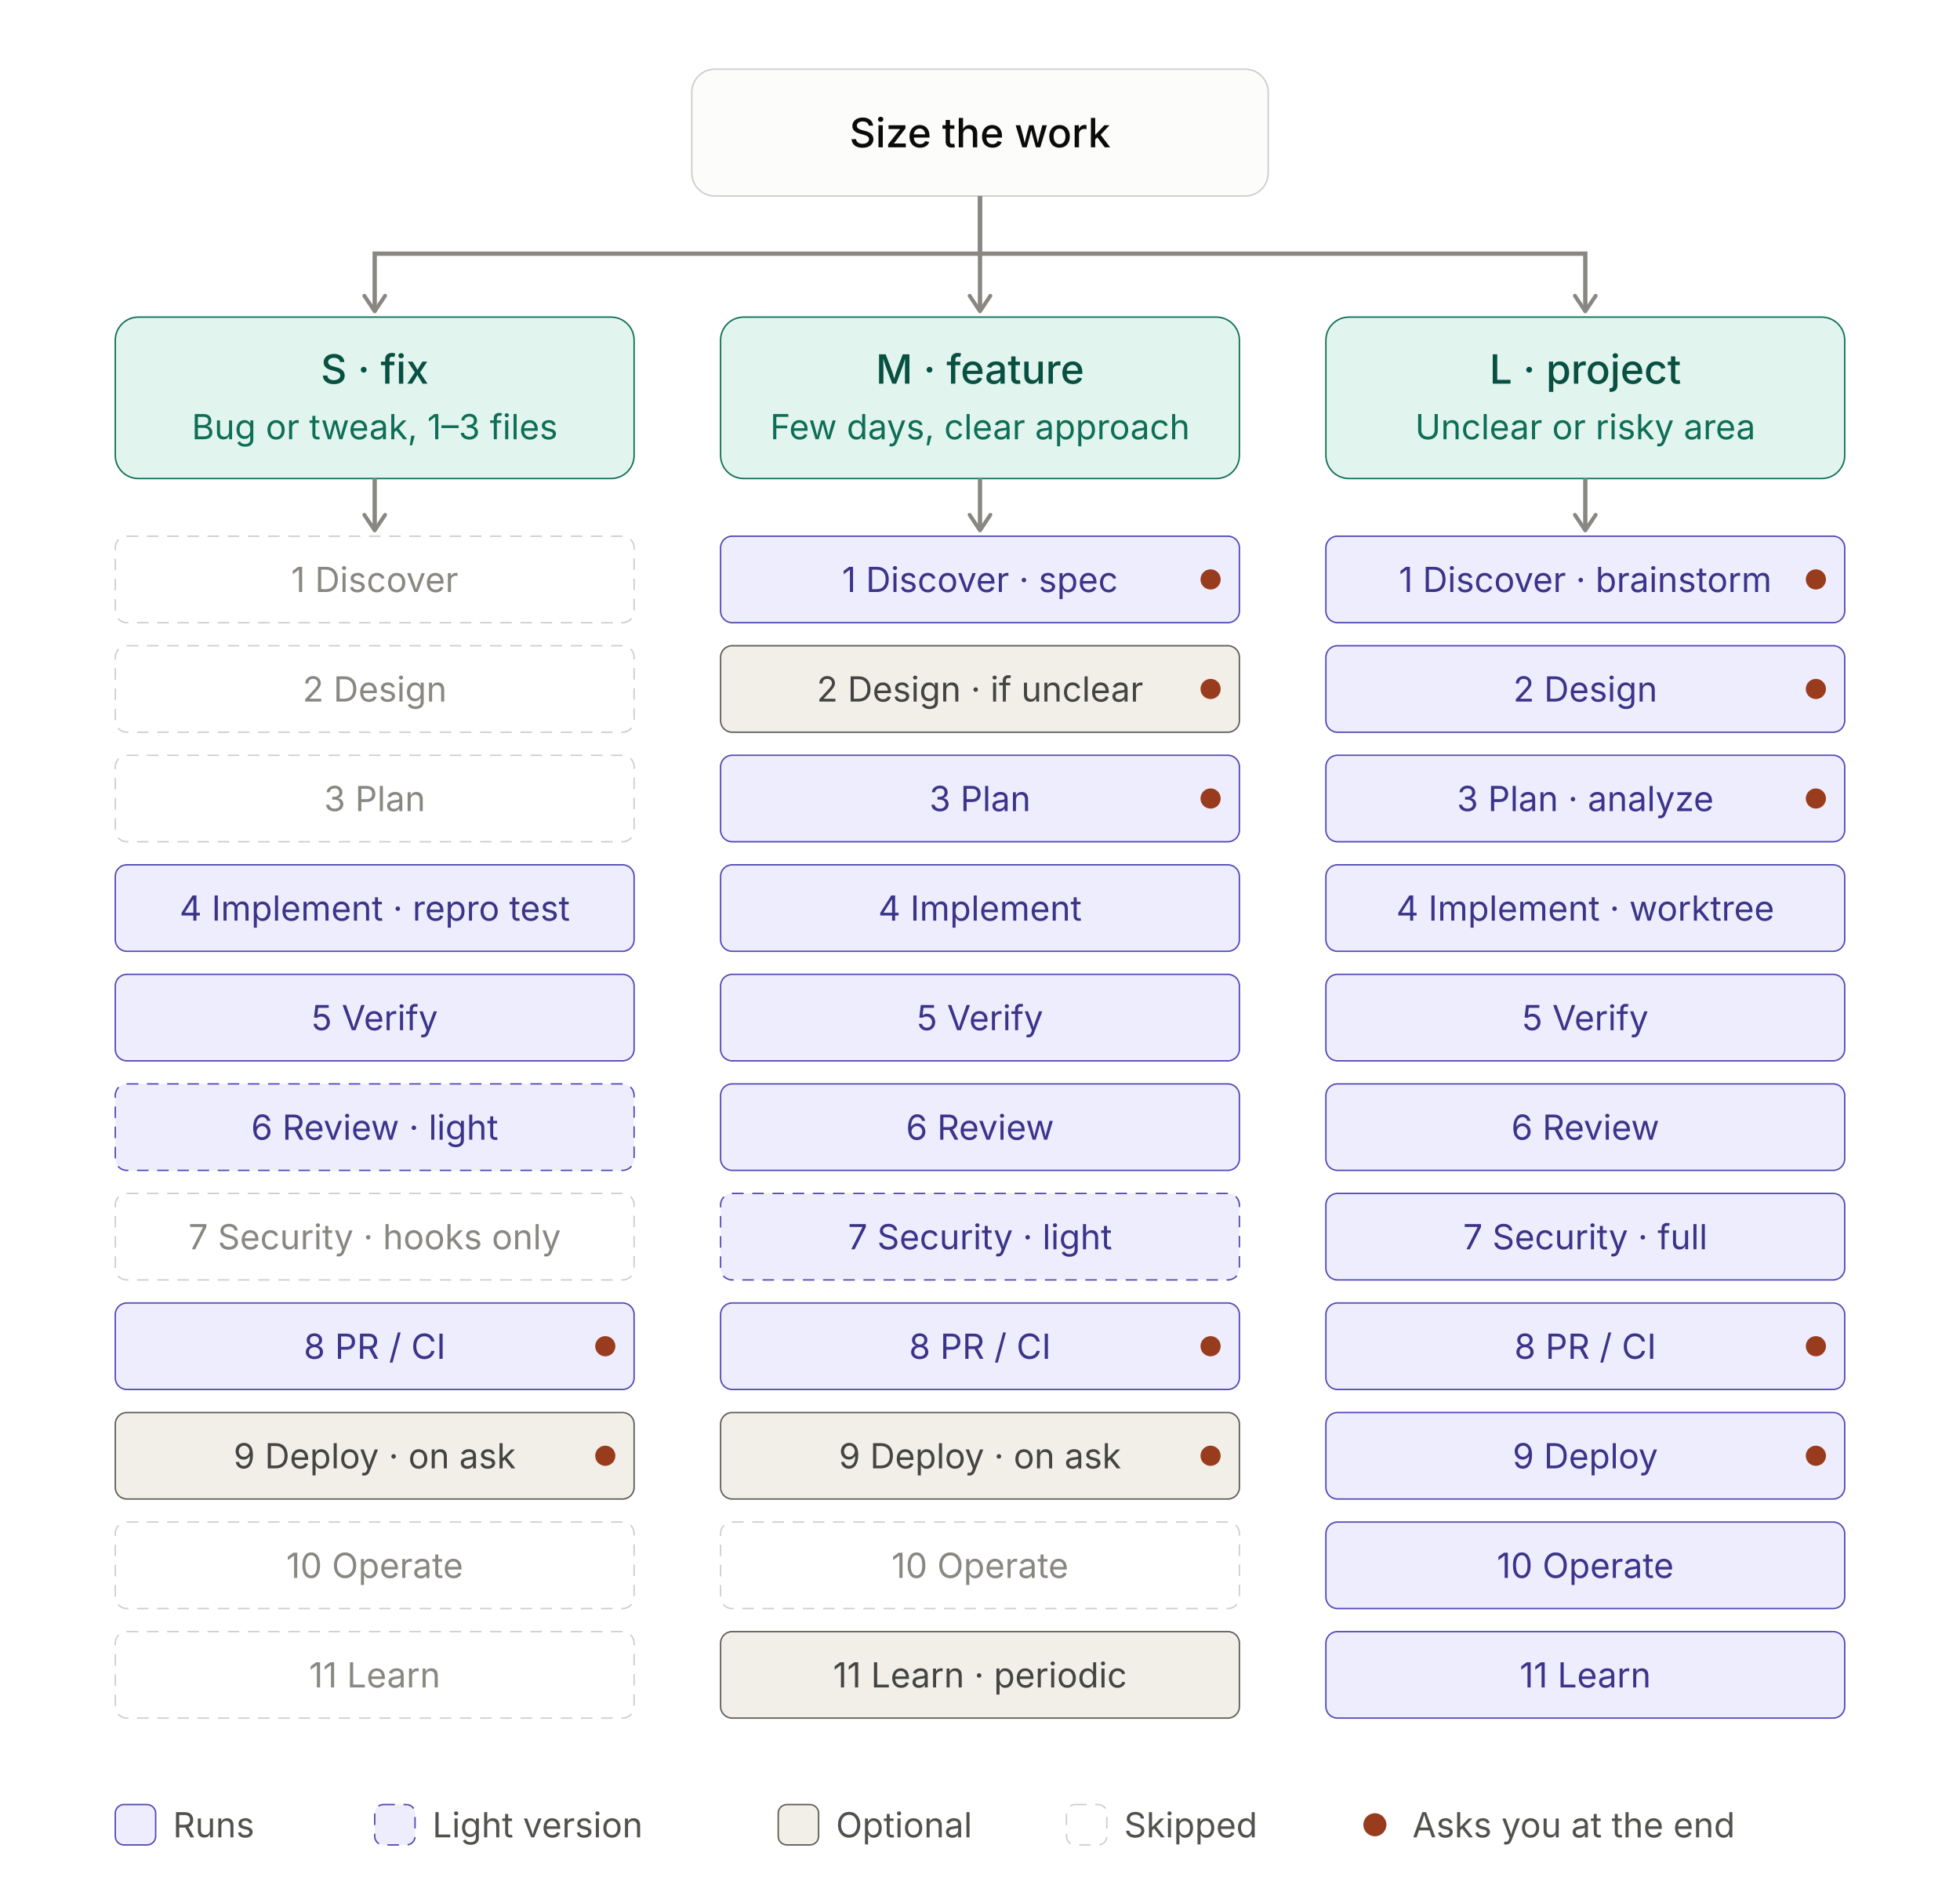
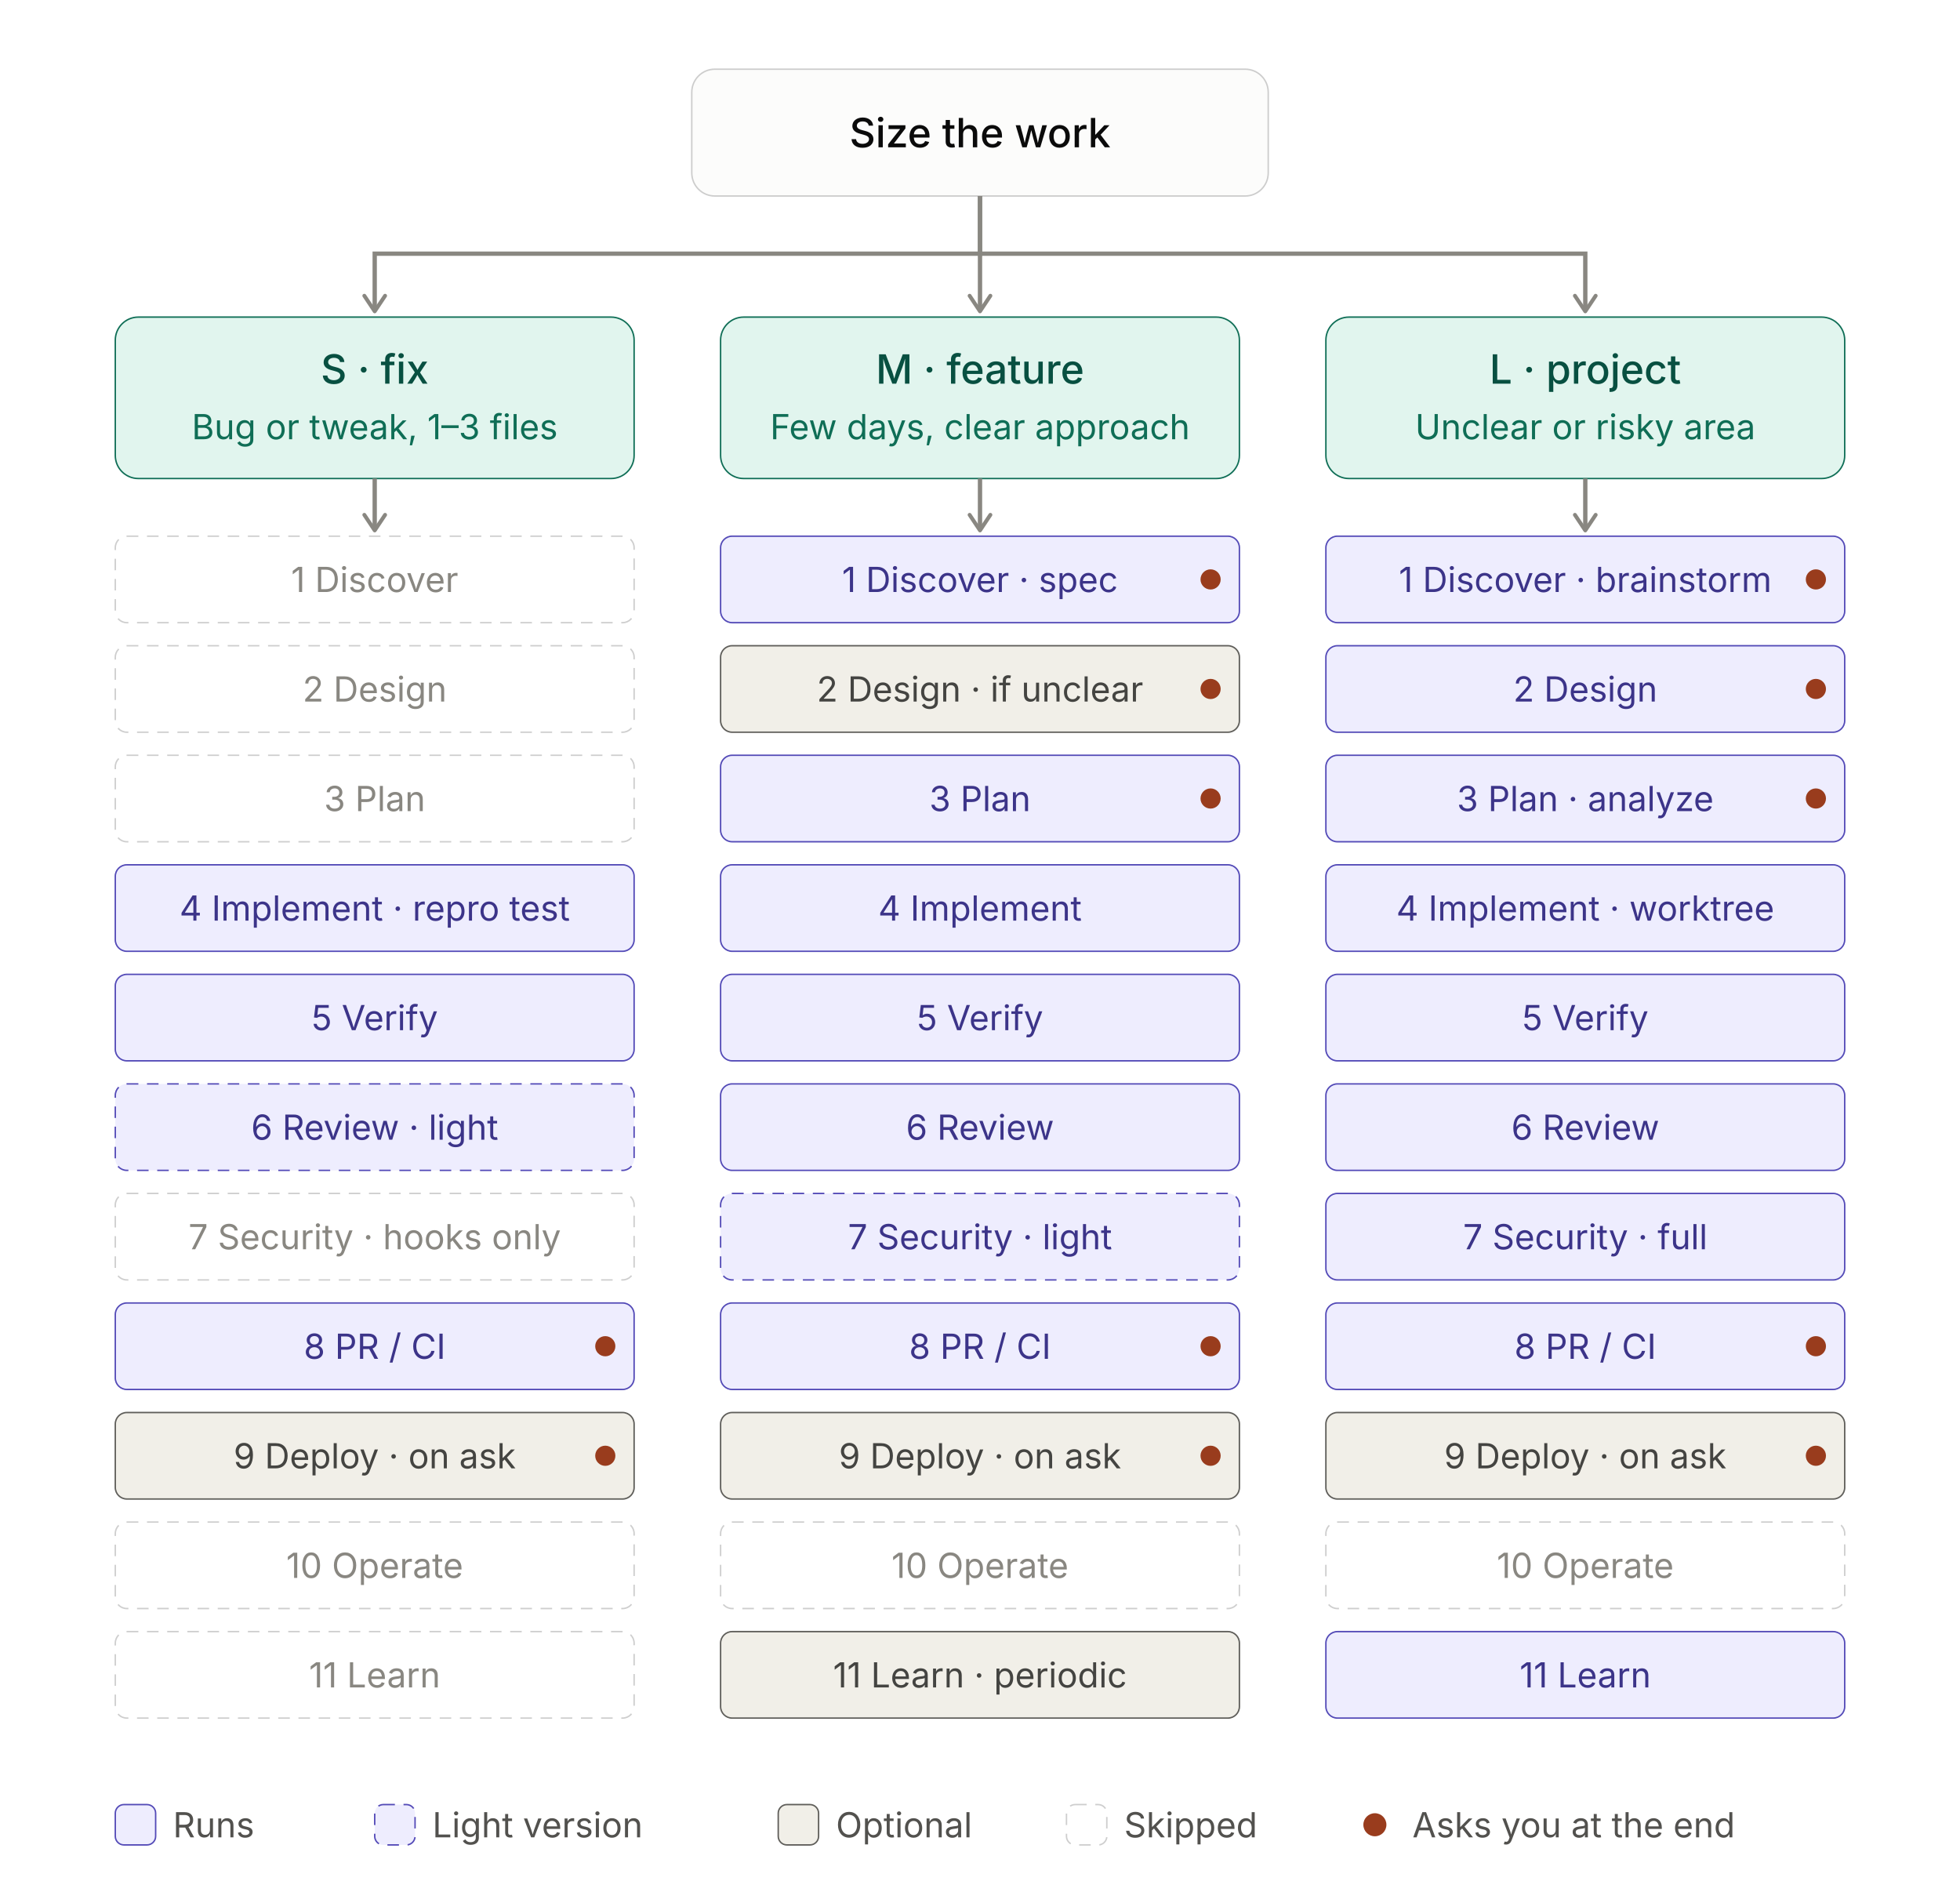
<svg xmlns="http://www.w3.org/2000/svg" width="100%" viewBox="0 0 680 660" role="img">
  <style>
text{font-family:anthropic-sans,-apple-system,"system-ui","Segoe UI",sans-serif;text-anchor:middle;dominant-baseline:central}
.a{fill:none;stroke:#898781;stroke-width:1.5}
.t{font-size:14px;font-weight:500}.s{font-size:12px}.r{font-size:12px}
.l{font-size:12px;fill:#52514e}.l[text-anchor=start]{text-anchor:start}
rect{stroke-width:.5}
.neutral rect{fill:#fcfcfb;stroke:rgba(11,11,11,.2)}.neutral .t{fill:#0b0b0b}
.head rect{fill:#e1f5ee;stroke:#0f6e56}.head .t{fill:#085041}.head .s{fill:#0f6e56}
.run rect{fill:#eeedfe;stroke:#534ab7}.run .r{fill:#3c3489}
.light rect{fill:#eeedfe;stroke:#534ab7;stroke-dasharray:4 3}.light .r{fill:#3c3489}
.opt rect{fill:#f1efe8;stroke:#5f5e5a}.opt .r{fill:#444441}
.skip rect{fill:none;stroke:rgba(11,11,11,.2);stroke-dasharray:4 3}.skip .r{fill:#898781}
.dot{fill:#993c1d}
@media (prefers-color-scheme:dark){
.a{stroke:#a09e96}.l{fill:#aaa8a2}
.neutral rect{fill:#262624;stroke:rgba(255,255,255,.2)}.neutral .t{fill:#f0efea}
.head rect{fill:#0c3228;stroke:#5ac8a5}.head .t{fill:#aae6d4}.head .s{fill:#5ac8a5}
.run rect,.light rect{fill:#26244a;stroke:#a098f0}.run .r,.light .r{fill:#cecbfa}
.opt rect{fill:#2e2d2a;stroke:#a09e96}.opt .r{fill:#d3d1c7}
.skip rect{stroke:rgba(255,255,255,.2)}.skip .r{fill:#8a8881}
.dot{fill:#e68c6e}
}</style>
  <defs>
    <marker id="arrow" viewBox="0 0 10 10" refX="8" refY="5" markerWidth="6" markerHeight="6" orient="auto-start-reverse">
      <path d="M2 1L8 5L2 9" fill="none" stroke="context-stroke" stroke-width="1.5" stroke-linecap="round" stroke-linejoin="round" />
    </marker>
  </defs>
  <g class="neutral">
    <rect x="240" y="24" width="200" height="44" rx="8" />
    <text class="t" x="340" y="46">Size the work</text>
  </g>
  <path class="a" marker-end="url(#arrow)" d="M340 68 L340 88 L130 88 L130 108" />
  <line class="a" marker-end="url(#arrow)" x1="340" y1="68" x2="340" y2="108" />
  <path class="a" marker-end="url(#arrow)" d="M340 88 L550 88 L550 108" />
  <g class="head">
    <rect x="40" y="110" width="180" height="56" rx="8" />
    <text class="t" x="130.0" y="128">S · fix</text>
    <text class="s" x="130.0" y="148">Bug or tweak, 1–3 files</text>
  </g>
  <line class="a" marker-end="url(#arrow)" x1="130.0" y1="166" x2="130.0" y2="184" />
  <g class="skip">
    <rect x="40" y="186" width="180" height="30" rx="4" />
    <text class="r" x="130.0" y="201">1 Discover</text>
  </g>
  <g class="skip">
    <rect x="40" y="224" width="180" height="30" rx="4" />
    <text class="r" x="130.0" y="239">2 Design</text>
  </g>
  <g class="skip">
    <rect x="40" y="262" width="180" height="30" rx="4" />
    <text class="r" x="130.0" y="277">3 Plan</text>
  </g>
  <g class="run">
    <rect x="40" y="300" width="180" height="30" rx="4" />
    <text class="r" x="130.0" y="315">4 Implement · repro test</text>
  </g>
  <g class="run">
    <rect x="40" y="338" width="180" height="30" rx="4" />
    <text class="r" x="130.0" y="353">5 Verify</text>
  </g>
  <g class="light">
    <rect x="40" y="376" width="180" height="30" rx="4" />
    <text class="r" x="130.0" y="391">6 Review · light</text>
  </g>
  <g class="skip">
    <rect x="40" y="414" width="180" height="30" rx="4" />
    <text class="r" x="130.0" y="429">7 Security · hooks only</text>
  </g>
  <g class="run">
    <rect x="40" y="452" width="180" height="30" rx="4" />
    <text class="r" x="130.0" y="467">8 PR / CI</text>
    <circle class="dot" cx="210" cy="467" r="3.5" />
  </g>
  <g class="opt">
    <rect x="40" y="490" width="180" height="30" rx="4" />
    <text class="r" x="130.0" y="505">9 Deploy · on ask</text>
    <circle class="dot" cx="210" cy="505" r="3.5" />
  </g>
  <g class="skip">
    <rect x="40" y="528" width="180" height="30" rx="4" />
    <text class="r" x="130.0" y="543">10 Operate</text>
  </g>
  <g class="skip">
    <rect x="40" y="566" width="180" height="30" rx="4" />
    <text class="r" x="130.0" y="581">11 Learn</text>
  </g>
  <g class="head">
    <rect x="250" y="110" width="180" height="56" rx="8" />
    <text class="t" x="340.0" y="128">M · feature</text>
    <text class="s" x="340.0" y="148">Few days, clear approach</text>
  </g>
  <line class="a" marker-end="url(#arrow)" x1="340.0" y1="166" x2="340.0" y2="184" />
  <g class="run">
    <rect x="250" y="186" width="180" height="30" rx="4" />
    <text class="r" x="340.0" y="201">1 Discover · spec</text>
    <circle class="dot" cx="420" cy="201" r="3.5" />
  </g>
  <g class="opt">
    <rect x="250" y="224" width="180" height="30" rx="4" />
    <text class="r" x="340.0" y="239">2 Design · if unclear</text>
    <circle class="dot" cx="420" cy="239" r="3.5" />
  </g>
  <g class="run">
    <rect x="250" y="262" width="180" height="30" rx="4" />
    <text class="r" x="340.0" y="277">3 Plan</text>
    <circle class="dot" cx="420" cy="277" r="3.5" />
  </g>
  <g class="run">
    <rect x="250" y="300" width="180" height="30" rx="4" />
    <text class="r" x="340.0" y="315">4 Implement</text>
  </g>
  <g class="run">
    <rect x="250" y="338" width="180" height="30" rx="4" />
    <text class="r" x="340.0" y="353">5 Verify</text>
  </g>
  <g class="run">
    <rect x="250" y="376" width="180" height="30" rx="4" />
    <text class="r" x="340.0" y="391">6 Review</text>
  </g>
  <g class="light">
    <rect x="250" y="414" width="180" height="30" rx="4" />
    <text class="r" x="340.0" y="429">7 Security · light</text>
  </g>
  <g class="run">
    <rect x="250" y="452" width="180" height="30" rx="4" />
    <text class="r" x="340.0" y="467">8 PR / CI</text>
    <circle class="dot" cx="420" cy="467" r="3.5" />
  </g>
  <g class="opt">
    <rect x="250" y="490" width="180" height="30" rx="4" />
    <text class="r" x="340.0" y="505">9 Deploy · on ask</text>
    <circle class="dot" cx="420" cy="505" r="3.5" />
  </g>
  <g class="skip">
    <rect x="250" y="528" width="180" height="30" rx="4" />
    <text class="r" x="340.0" y="543">10 Operate</text>
  </g>
  <g class="opt">
    <rect x="250" y="566" width="180" height="30" rx="4" />
    <text class="r" x="340.0" y="581">11 Learn · periodic</text>
  </g>
  <g class="head">
    <rect x="460" y="110" width="180" height="56" rx="8" />
    <text class="t" x="550.0" y="128">L · project</text>
    <text class="s" x="550.0" y="148">Unclear or risky area</text>
  </g>
  <line class="a" marker-end="url(#arrow)" x1="550.0" y1="166" x2="550.0" y2="184" />
  <g class="run">
    <rect x="460" y="186" width="180" height="30" rx="4" />
    <text class="r" x="550.0" y="201">1 Discover · brainstorm</text>
    <circle class="dot" cx="630" cy="201" r="3.5" />
  </g>
  <g class="run">
    <rect x="460" y="224" width="180" height="30" rx="4" />
    <text class="r" x="550.0" y="239">2 Design</text>
    <circle class="dot" cx="630" cy="239" r="3.5" />
  </g>
  <g class="run">
    <rect x="460" y="262" width="180" height="30" rx="4" />
    <text class="r" x="550.0" y="277">3 Plan · analyze</text>
    <circle class="dot" cx="630" cy="277" r="3.5" />
  </g>
  <g class="run">
    <rect x="460" y="300" width="180" height="30" rx="4" />
    <text class="r" x="550.0" y="315">4 Implement · worktree</text>
  </g>
  <g class="run">
    <rect x="460" y="338" width="180" height="30" rx="4" />
    <text class="r" x="550.0" y="353">5 Verify</text>
  </g>
  <g class="run">
    <rect x="460" y="376" width="180" height="30" rx="4" />
    <text class="r" x="550.0" y="391">6 Review</text>
  </g>
  <g class="run">
    <rect x="460" y="414" width="180" height="30" rx="4" />
    <text class="r" x="550.0" y="429">7 Security · full</text>
  </g>
  <g class="run">
    <rect x="460" y="452" width="180" height="30" rx="4" />
    <text class="r" x="550.0" y="467">8 PR / CI</text>
    <circle class="dot" cx="630" cy="467" r="3.5" />
  </g>
-   <g class="run">
+   <g class="opt">
    <rect x="460" y="490" width="180" height="30" rx="4" />
-     <text class="r" x="550.0" y="505">9 Deploy</text>
+     <text class="r" x="550.0" y="505">9 Deploy · on ask</text>
    <circle class="dot" cx="630" cy="505" r="3.5" />
  </g>
-   <g class="run">
+   <g class="skip">
    <rect x="460" y="528" width="180" height="30" rx="4" />
    <text class="r" x="550.0" y="543">10 Operate</text>
  </g>
  <g class="run">
    <rect x="460" y="566" width="180" height="30" rx="4" />
    <text class="r" x="550.0" y="581">11 Learn</text>
  </g>
  <g class="run">
    <rect x="40" y="626" width="14" height="14" rx="3" />
  </g>
  <text class="l" text-anchor="start" x="60" y="633">Runs</text>
  <g class="light">
    <rect x="130" y="626" width="14" height="14" rx="3" />
  </g>
  <text class="l" text-anchor="start" x="150" y="633">Light version</text>
  <g class="opt">
    <rect x="270" y="626" width="14" height="14" rx="3" />
  </g>
  <text class="l" text-anchor="start" x="290" y="633">Optional</text>
  <g class="skip">
    <rect x="370" y="626" width="14" height="14" rx="3" />
  </g>
  <text class="l" text-anchor="start" x="390" y="633">Skipped</text>
  <circle class="dot" cx="477" cy="633" r="4" />
  <text class="l" text-anchor="start" x="490" y="633">Asks you at the end</text>
</svg>
